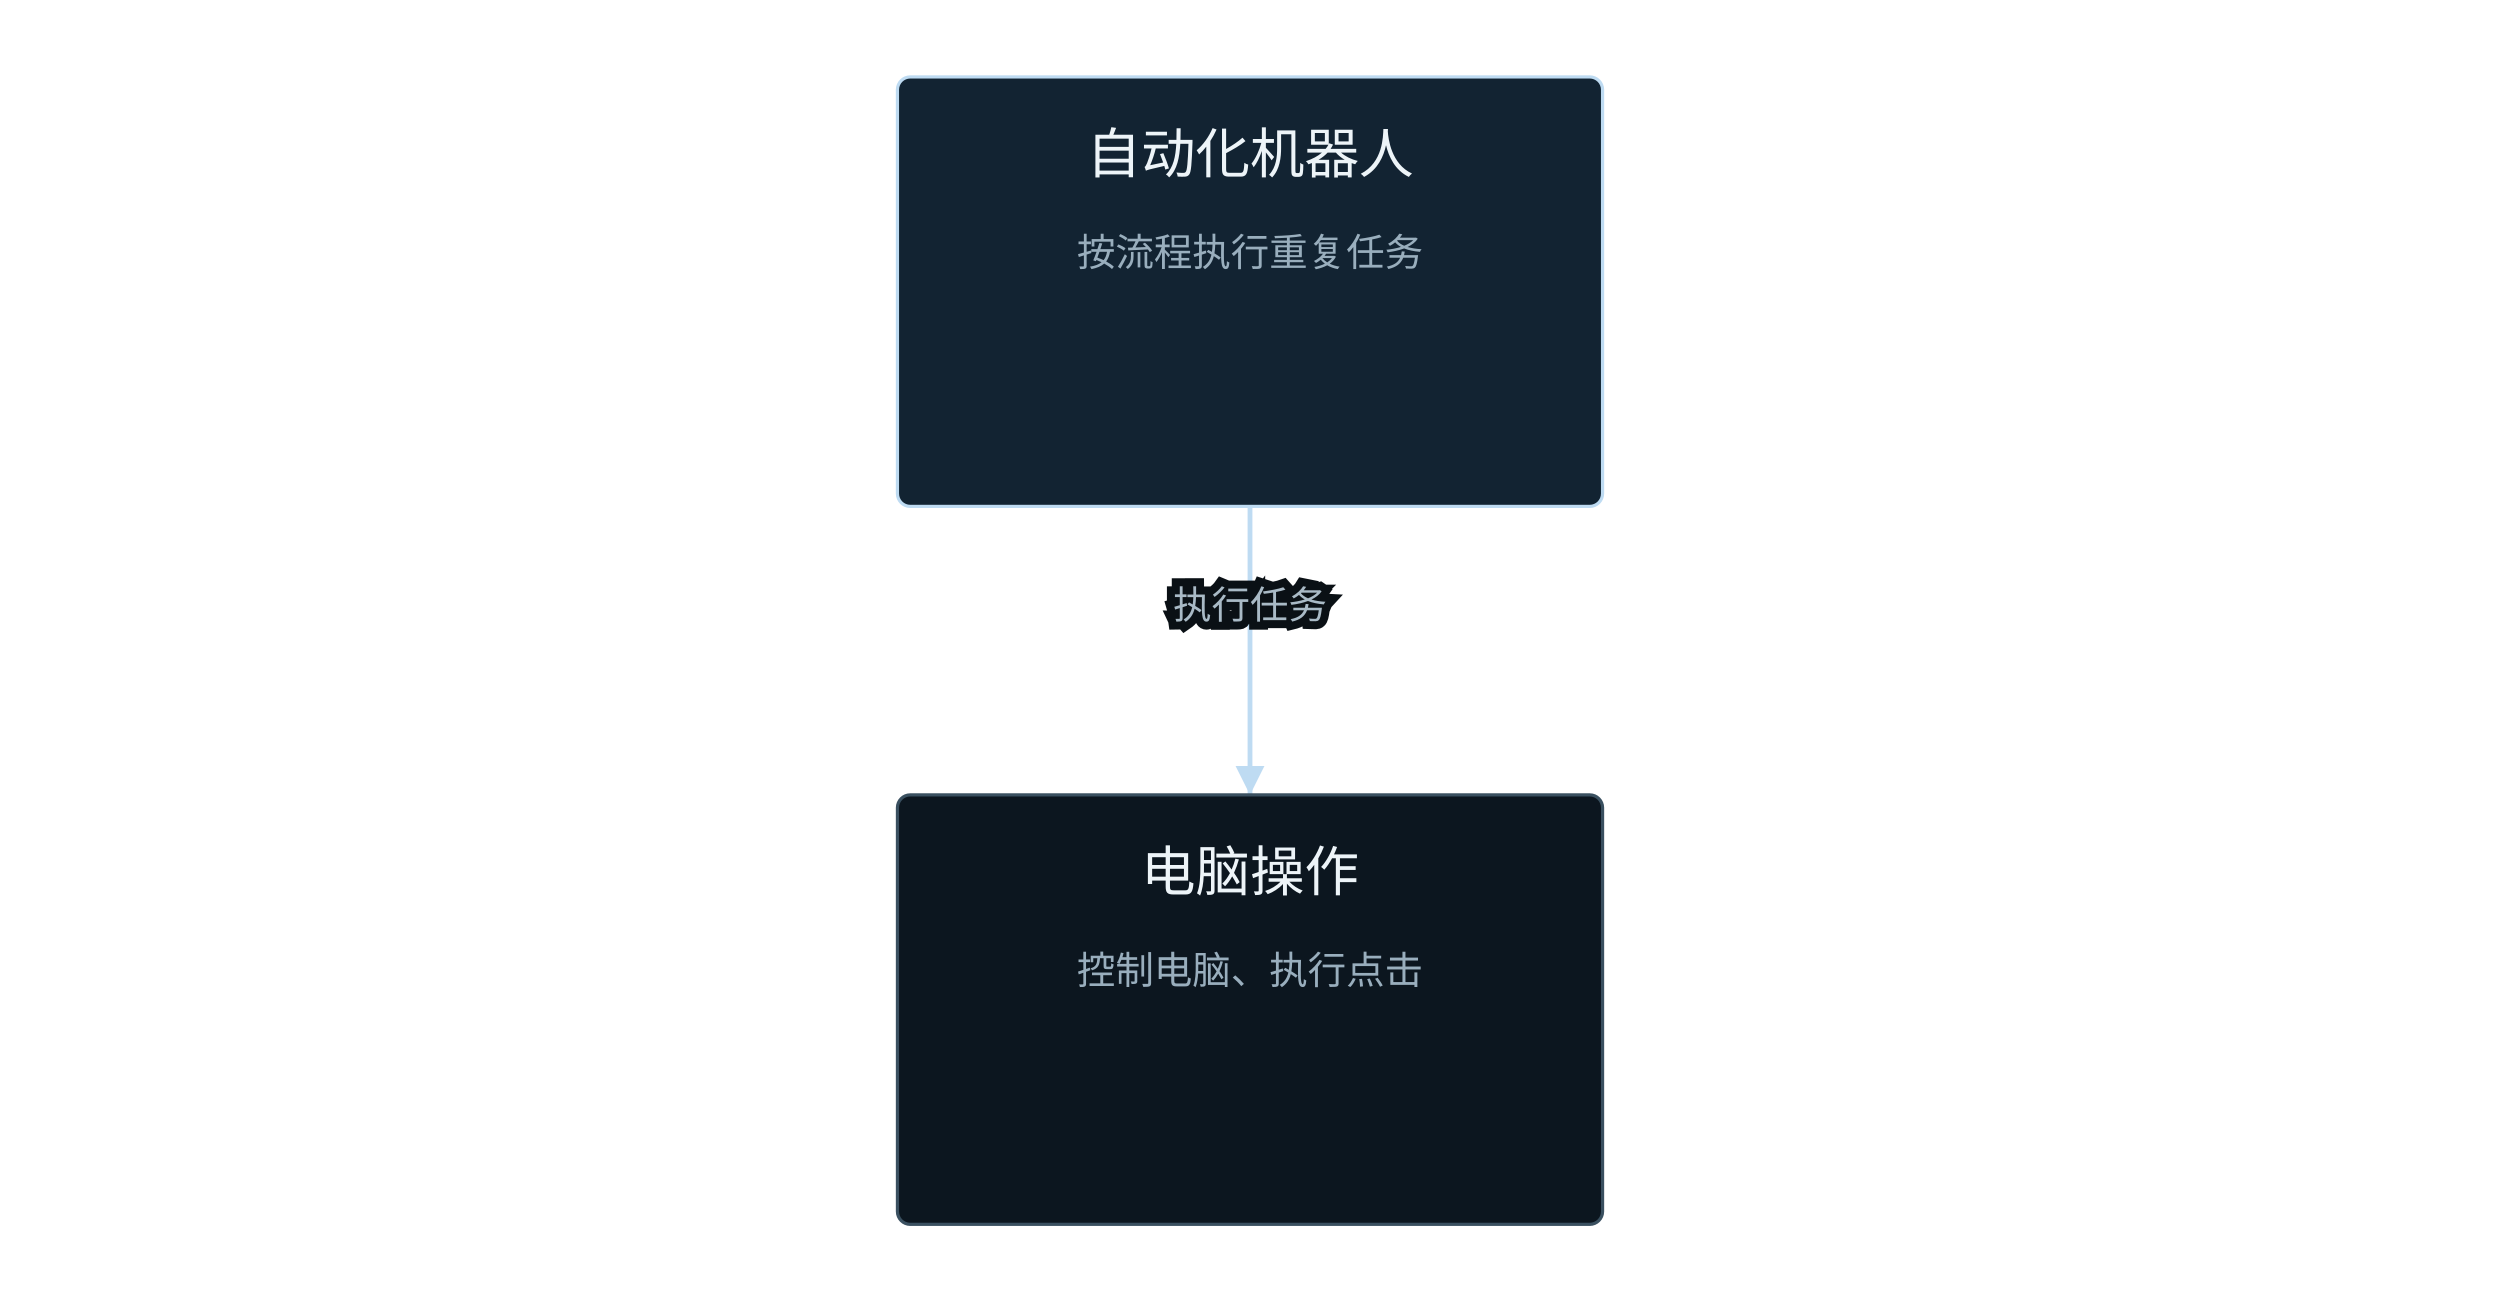
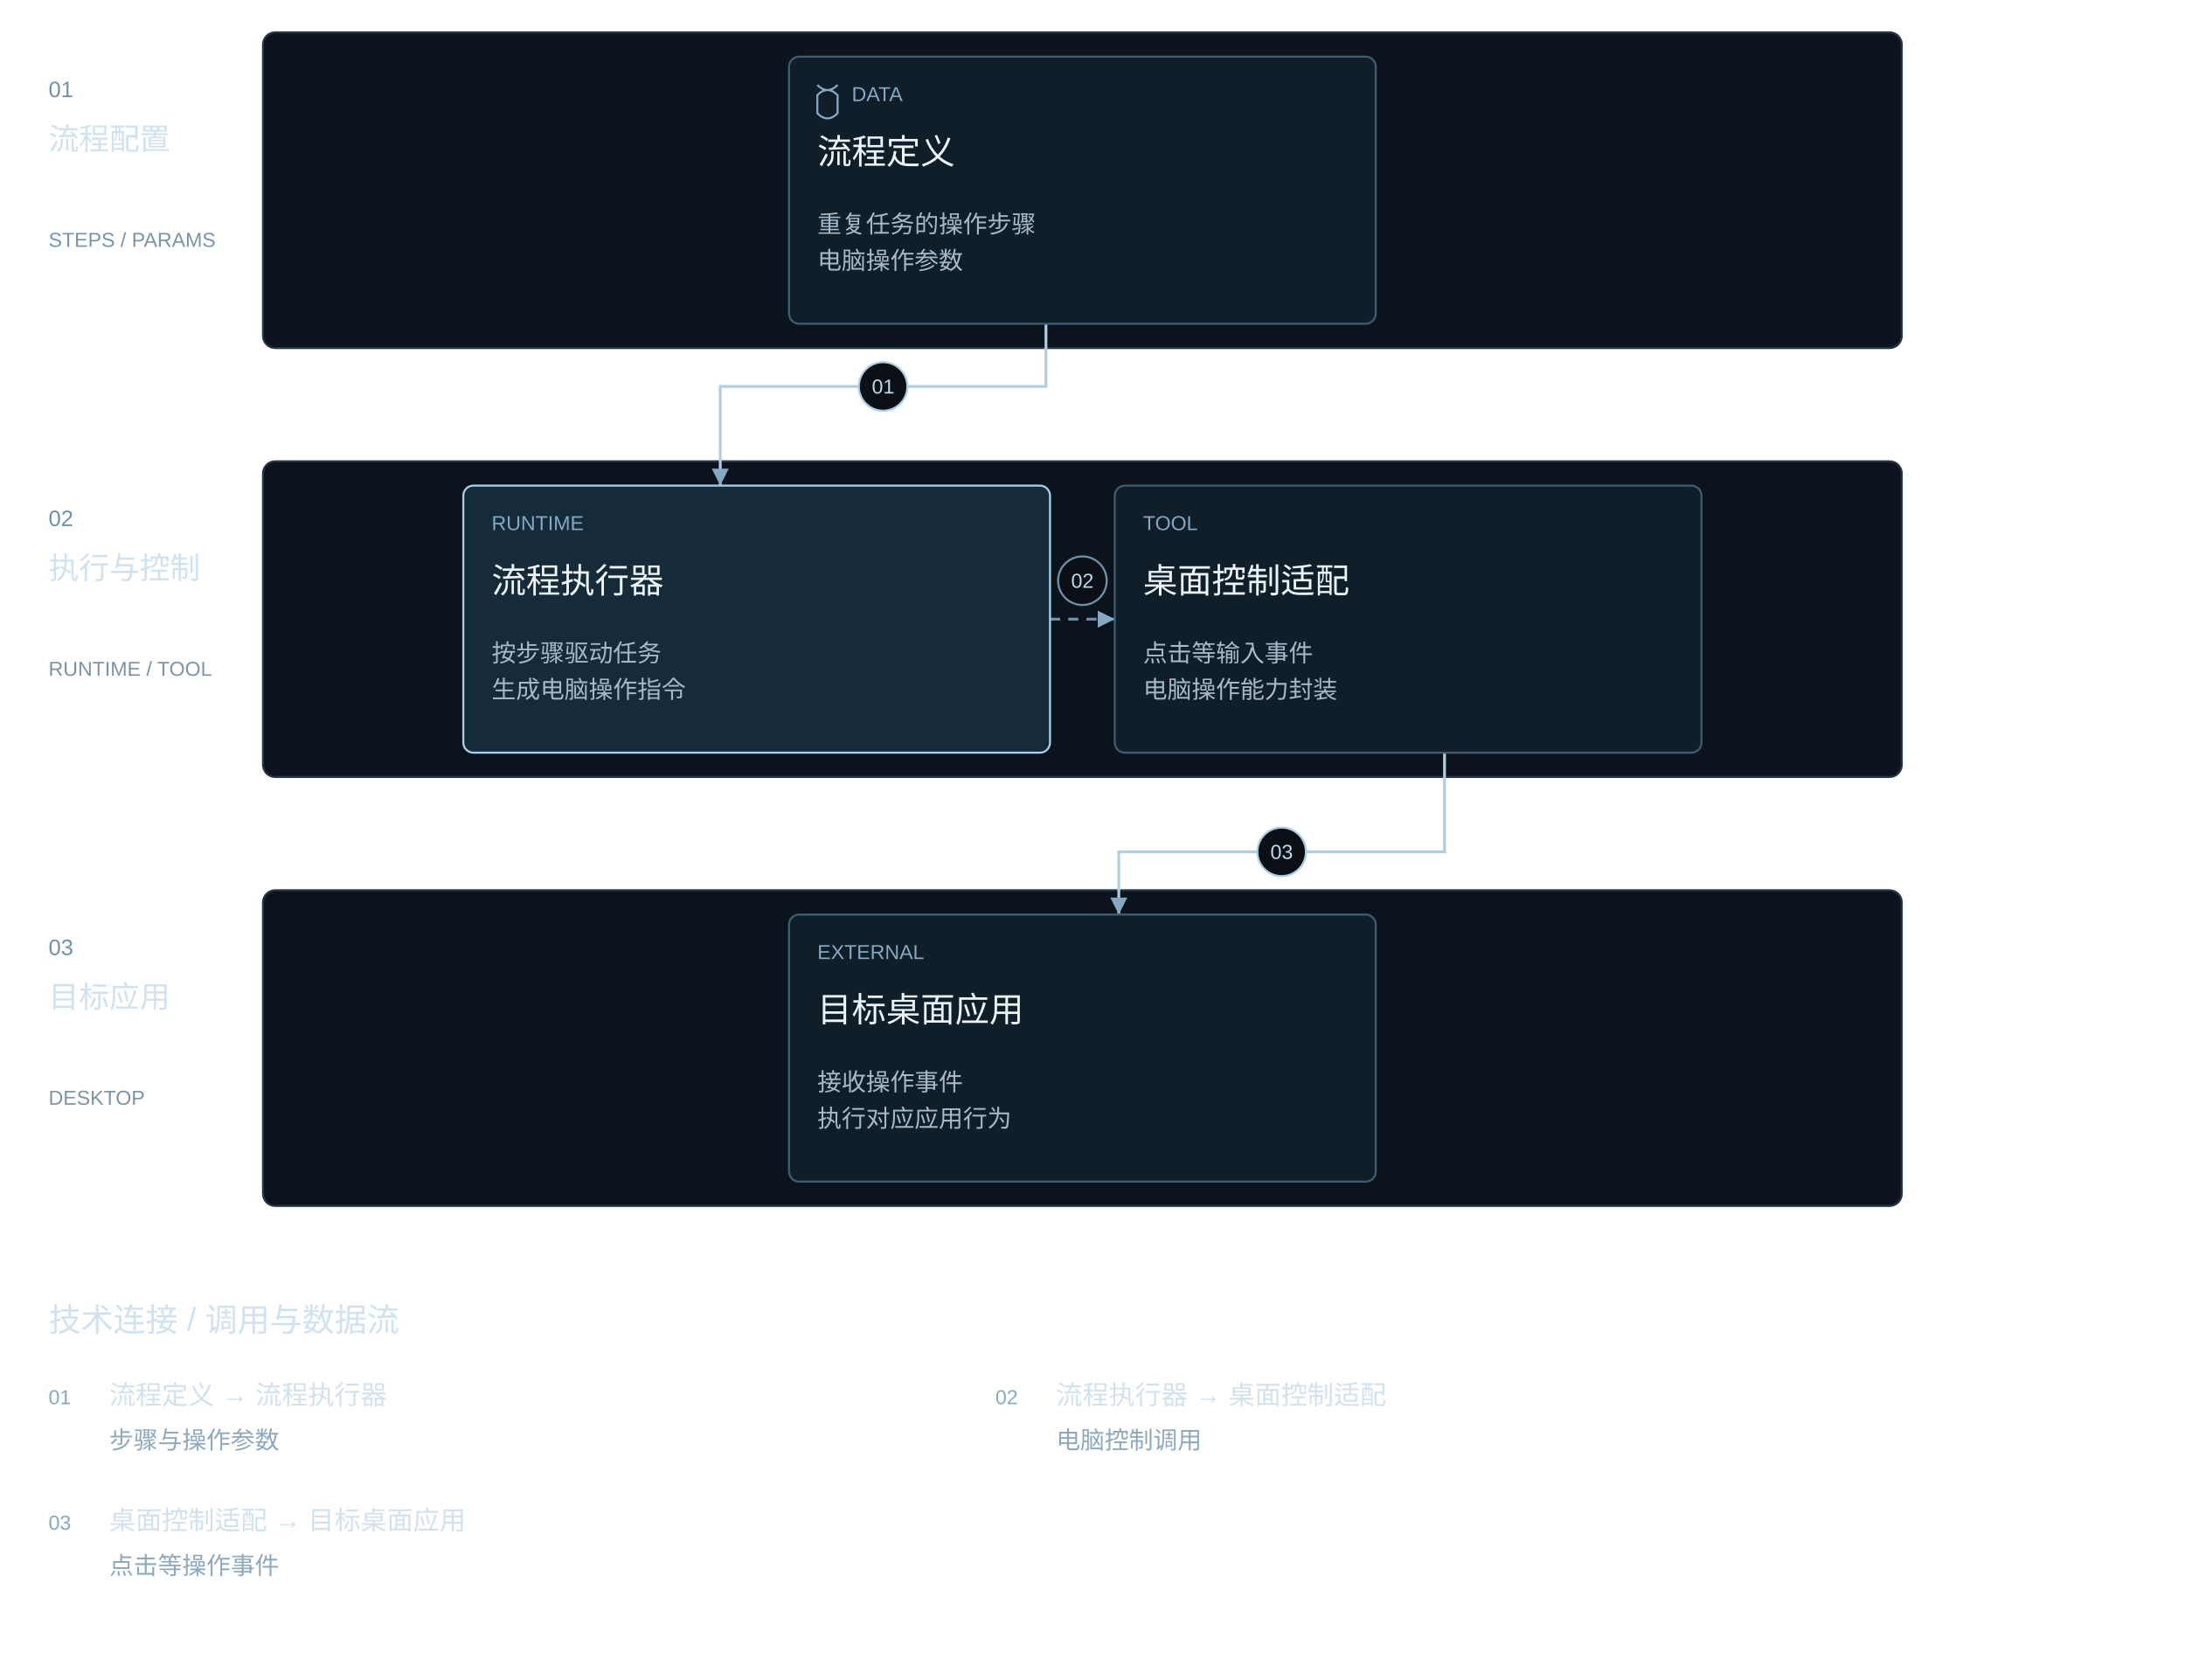
- <svg xmlns="http://www.w3.org/2000/svg" viewBox="0 0 780 406" role="img" aria-labelledby="title-desktop-workflow-automation desc-desktop-workflow-automation" style="font-family:Arial,'PingFang SC','Microsoft YaHei',sans-serif;background:#0a1015">
+ <svg xmlns="http://www.w3.org/2000/svg" viewBox="0 0 1080 830" role="img" aria-labelledby="title-desktop-workflow-automation desc-desktop-workflow-automation" style="font-family:Arial,'PingFang SC','Microsoft YaHei',sans-serif;background:#0a1015">
  <defs>
    <marker id="arrow-desktop-workflow-automation" viewBox="0 0 10 10" refX="10" refY="5" markerWidth="6" markerHeight="6" orient="auto-start-reverse">
-       <path d="M0 0 L10 5 L0 10" fill="#bedbf2" />
+       <path d="M0 0 L10 5 L0 10" fill="#85a9c2" />
    </marker>
  </defs>
-   <path d="M390 158 C390 203,390 203,390 248" fill="none" stroke="#bedbf2" stroke-width="1.5" marker-end="url(#arrow-desktop-workflow-automation)" />
-   <text x="390" y="193" fill="#a9bac6" font-size="12" text-anchor="middle" stroke="#0a1015" stroke-width="5" paint-order="stroke">执行任务</text>
-   <g>
-     <rect x="280" y="24" width="220" height="134" rx="4" fill="#122332" stroke="#bedbf2" />
-     <text x="390" y="54" fill="#edf4f8" font-size="17" text-anchor="middle">
-       <tspan x="390" dy="0">自动化机器人</tspan>
+   <g data-layer="config">
+     <rect x="130" y="16" width="810" height="156" rx="6" fill="#0b141d" stroke="#253541" />
+     <text x="24" y="48" fill="#6f92aa" font-size="11" text-anchor="start">
+       <tspan x="24" dy="0">01</tspan>
    </text>
-     <text x="390" y="83" fill="#99aebd" font-size="12" text-anchor="middle">
-       <tspan x="390" dy="0">按流程执行重复任务</tspan>
+     <text x="24" y="74" fill="#d0e2ef" font-size="15" text-anchor="start">
+       <tspan x="24" dy="0">流程配置</tspan>
+     </text>
+     <text x="24" y="122" fill="#7994a8" font-size="10" text-anchor="start">
+       <tspan x="24" dy="0">STEPS / PARAMS</tspan>
    </text>
  </g>
-   <g>
-     <rect x="280" y="248" width="220" height="134" rx="4" fill="#0c161f" stroke="#3a5060" />
-     <text x="390" y="278" fill="#edf4f8" font-size="17" text-anchor="middle">
-       <tspan x="390" dy="0">电脑操作</tspan>
+   <g data-layer="runtime">
+     <rect x="130" y="228" width="810" height="156" rx="6" fill="#0b141d" stroke="#253541" />
+     <text x="24" y="260" fill="#6f92aa" font-size="11" text-anchor="start">
+       <tspan x="24" dy="0">02</tspan>
    </text>
-     <text x="390" y="307" fill="#99aebd" font-size="12" text-anchor="middle">
-       <tspan x="390" dy="0">控制电脑、执行点击</tspan>
+     <text x="24" y="286" fill="#d0e2ef" font-size="15" text-anchor="start">
+       <tspan x="24" dy="0">执行与控制</tspan>
+     </text>
+     <text x="24" y="334" fill="#7994a8" font-size="10" text-anchor="start">
+       <tspan x="24" dy="0">RUNTIME / TOOL</tspan>
    </text>
  </g>
+   <g data-layer="target">
+     <rect x="130" y="440" width="810" height="156" rx="6" fill="#0b141d" stroke="#253541" />
+     <text x="24" y="472" fill="#6f92aa" font-size="11" text-anchor="start">
+       <tspan x="24" dy="0">03</tspan>
+     </text>
+     <text x="24" y="498" fill="#d0e2ef" font-size="15" text-anchor="start">
+       <tspan x="24" dy="0">目标应用</tspan>
+     </text>
+     <text x="24" y="546" fill="#7994a8" font-size="10" text-anchor="start">
+       <tspan x="24" dy="0">DESKTOP</tspan>
+     </text>
+   </g>
+   <g data-edge="01">
+     <path d="M517 160 V191 H356 V240" fill="none" stroke="#afcee3" stroke-width="1.4" marker-end="url(#arrow-desktop-workflow-automation)" />
+     <circle cx="436.5" cy="191" r="12" fill="#0a1015" stroke="#afcee3" />
+     <text x="436.5" y="194.5" fill="#c1d9ea" font-size="10" text-anchor="middle">
+       <tspan x="436.5" dy="0">01</tspan>
+     </text>
+   </g>
+   <g data-edge="02">
+     <path d="M519 306 H551" fill="none" stroke="#6f91aa" stroke-width="1.4" stroke-dasharray="5 4" marker-end="url(#arrow-desktop-workflow-automation)" />
+     <circle cx="535" cy="287" r="12" fill="#0a1015" stroke="#6f91aa" />
+     <text x="535" y="290.5" fill="#c1d9ea" font-size="10" text-anchor="middle">
+       <tspan x="535" dy="0">02</tspan>
+     </text>
+   </g>
+   <g data-edge="03">
+     <path d="M714 372 V421 H553 V452" fill="none" stroke="#afcee3" stroke-width="1.4" marker-end="url(#arrow-desktop-workflow-automation)" />
+     <circle cx="633.5" cy="421" r="12" fill="#0a1015" stroke="#afcee3" />
+     <text x="633.5" y="424.5" fill="#c1d9ea" font-size="10" text-anchor="middle">
+       <tspan x="633.5" dy="0">03</tspan>
+     </text>
+   </g>
+   <g data-node="steps">
+     <rect x="390" y="28" width="290" height="132" rx="5" fill="#101e29" stroke="#405c70" />
+     <path d="M404 47 q5 -5 10 0 v9 q-5 5 -10 0 z m0 -5 q5 5 10 0" fill="none" stroke="#85a9c2" />
+     <text x="421" y="50" fill="#85a9c2" font-size="10" text-anchor="start">
+       <tspan x="421" dy="0">DATA</tspan>
+     </text>
+     <text x="404" y="81" fill="#edf4f8" font-size="17" text-anchor="start">
+       <tspan x="404" dy="0">流程定义</tspan>
+     </text>
+     <text x="404" y="115" fill="#a4bacb" font-size="12" text-anchor="start">
+       <tspan x="404" dy="0">重复任务的操作步骤</tspan>
+       <tspan x="404" dy="18">电脑操作参数</tspan>
+     </text>
+   </g>
+   <g data-node="executor">
+     <rect x="229" y="240" width="290" height="132" rx="5" fill="#152b3a" stroke="#a6d0eb" />
+     <text x="243" y="262" fill="#85a9c2" font-size="10" text-anchor="start">
+       <tspan x="243" dy="0">RUNTIME</tspan>
+     </text>
+     <text x="243" y="293" fill="#edf4f8" font-size="17" text-anchor="start">
+       <tspan x="243" dy="0">流程执行器</tspan>
+     </text>
+     <text x="243" y="327" fill="#a4bacb" font-size="12" text-anchor="start">
+       <tspan x="243" dy="0">按步骤驱动任务</tspan>
+       <tspan x="243" dy="18">生成电脑操作指令</tspan>
+     </text>
+   </g>
+   <g data-node="control">
+     <rect x="551" y="240" width="290" height="132" rx="5" fill="#101e29" stroke="#405c70" />
+     <text x="565" y="262" fill="#85a9c2" font-size="10" text-anchor="start">
+       <tspan x="565" dy="0">TOOL</tspan>
+     </text>
+     <text x="565" y="293" fill="#edf4f8" font-size="17" text-anchor="start">
+       <tspan x="565" dy="0">桌面控制适配</tspan>
+     </text>
+     <text x="565" y="327" fill="#a4bacb" font-size="12" text-anchor="start">
+       <tspan x="565" dy="0">点击等输入事件</tspan>
+       <tspan x="565" dy="18">电脑操作能力封装</tspan>
+     </text>
+   </g>
+   <g data-node="app">
+     <rect x="390" y="452" width="290" height="132" rx="5" fill="#101e29" stroke="#405c70" />
+     <text x="404" y="474" fill="#85a9c2" font-size="10" text-anchor="start">
+       <tspan x="404" dy="0">EXTERNAL</tspan>
+     </text>
+     <text x="404" y="505" fill="#edf4f8" font-size="17" text-anchor="start">
+       <tspan x="404" dy="0">目标桌面应用</tspan>
+     </text>
+     <text x="404" y="539" fill="#a4bacb" font-size="12" text-anchor="start">
+       <tspan x="404" dy="0">接收操作事件</tspan>
+       <tspan x="404" dy="18">执行对应应用行为</tspan>
+     </text>
+   </g>
+   <text x="24" y="658" fill="#d0e2ef" font-size="16" text-anchor="start">
+     <tspan x="24" dy="0">技术连接 / 调用与数据流</tspan>
+   </text>
+   <text x="24" y="694" fill="#85a9c2" font-size="10" text-anchor="start">
+     <tspan x="24" dy="0">01</tspan>
+   </text>
+   <text x="54" y="694" fill="#d0e2ef" font-size="13" text-anchor="start">
+     <tspan x="54" dy="0">流程定义 → 流程执行器</tspan>
+   </text>
+   <text x="54" y="716" fill="#8da9bd" font-size="12" text-anchor="start">
+     <tspan x="54" dy="0">步骤与操作参数</tspan>
+   </text>
+   <text x="492" y="694" fill="#85a9c2" font-size="10" text-anchor="start">
+     <tspan x="492" dy="0">02</tspan>
+   </text>
+   <text x="522" y="694" fill="#d0e2ef" font-size="13" text-anchor="start">
+     <tspan x="522" dy="0">流程执行器 → 桌面控制适配</tspan>
+   </text>
+   <text x="522" y="716" fill="#8da9bd" font-size="12" text-anchor="start">
+     <tspan x="522" dy="0">电脑控制调用</tspan>
+   </text>
+   <text x="24" y="756" fill="#85a9c2" font-size="10" text-anchor="start">
+     <tspan x="24" dy="0">03</tspan>
+   </text>
+   <text x="54" y="756" fill="#d0e2ef" font-size="13" text-anchor="start">
+     <tspan x="54" dy="0">桌面控制适配 → 目标桌面应用</tspan>
+   </text>
+   <text x="54" y="778" fill="#8da9bd" font-size="12" text-anchor="start">
+     <tspan x="54" dy="0">点击等操作事件</tspan>
+   </text>
</svg>
